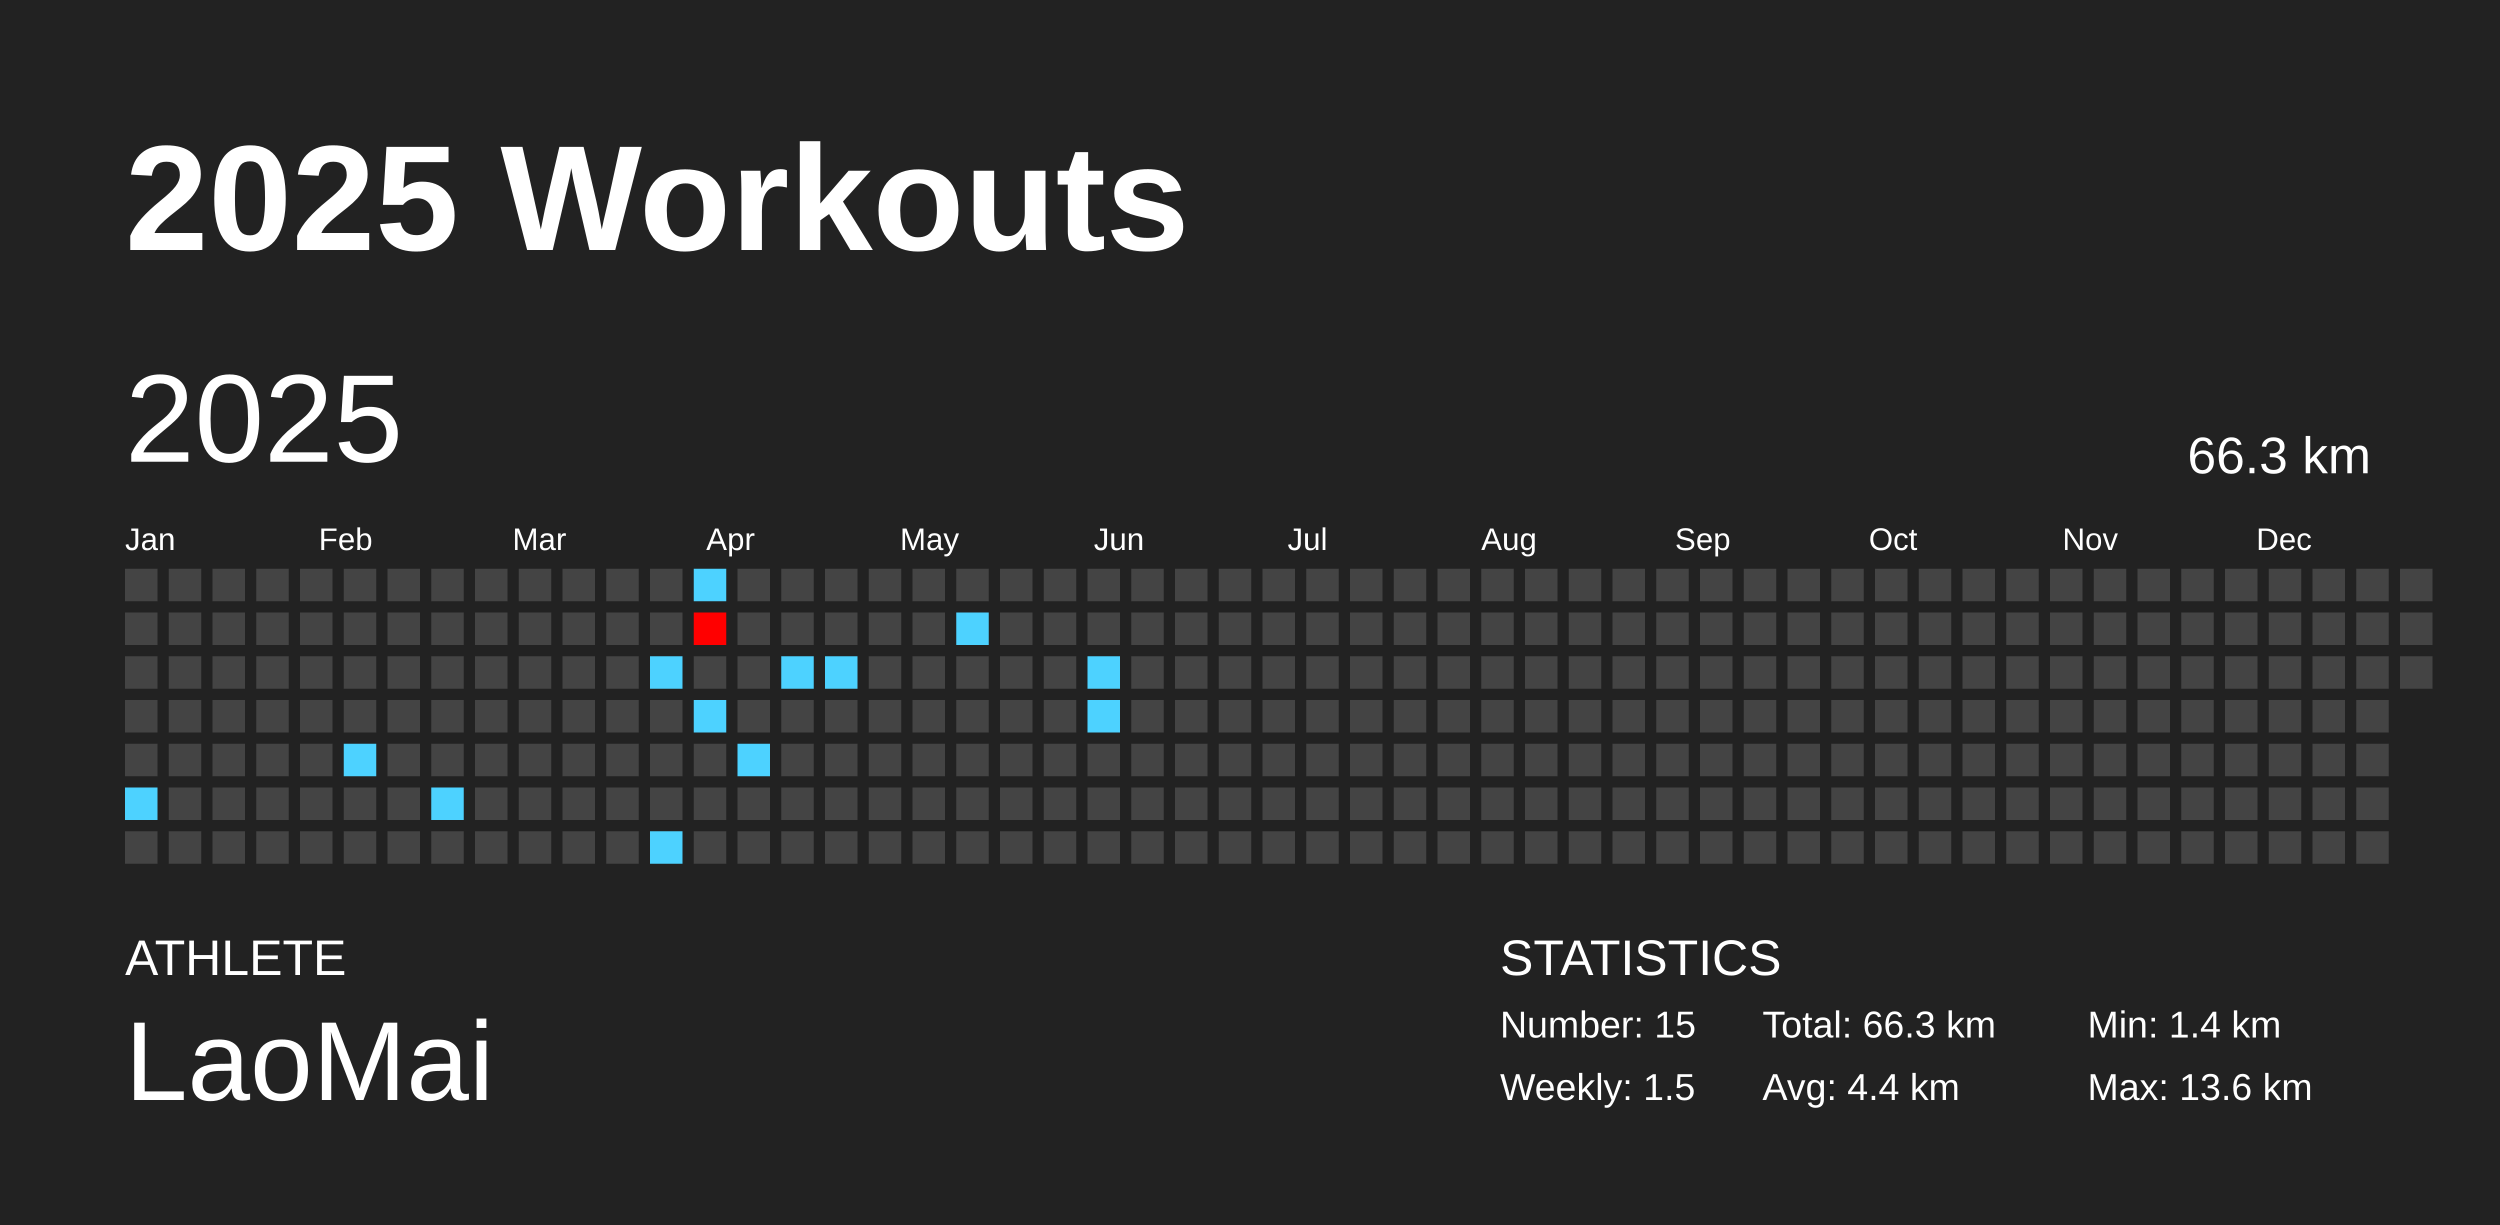
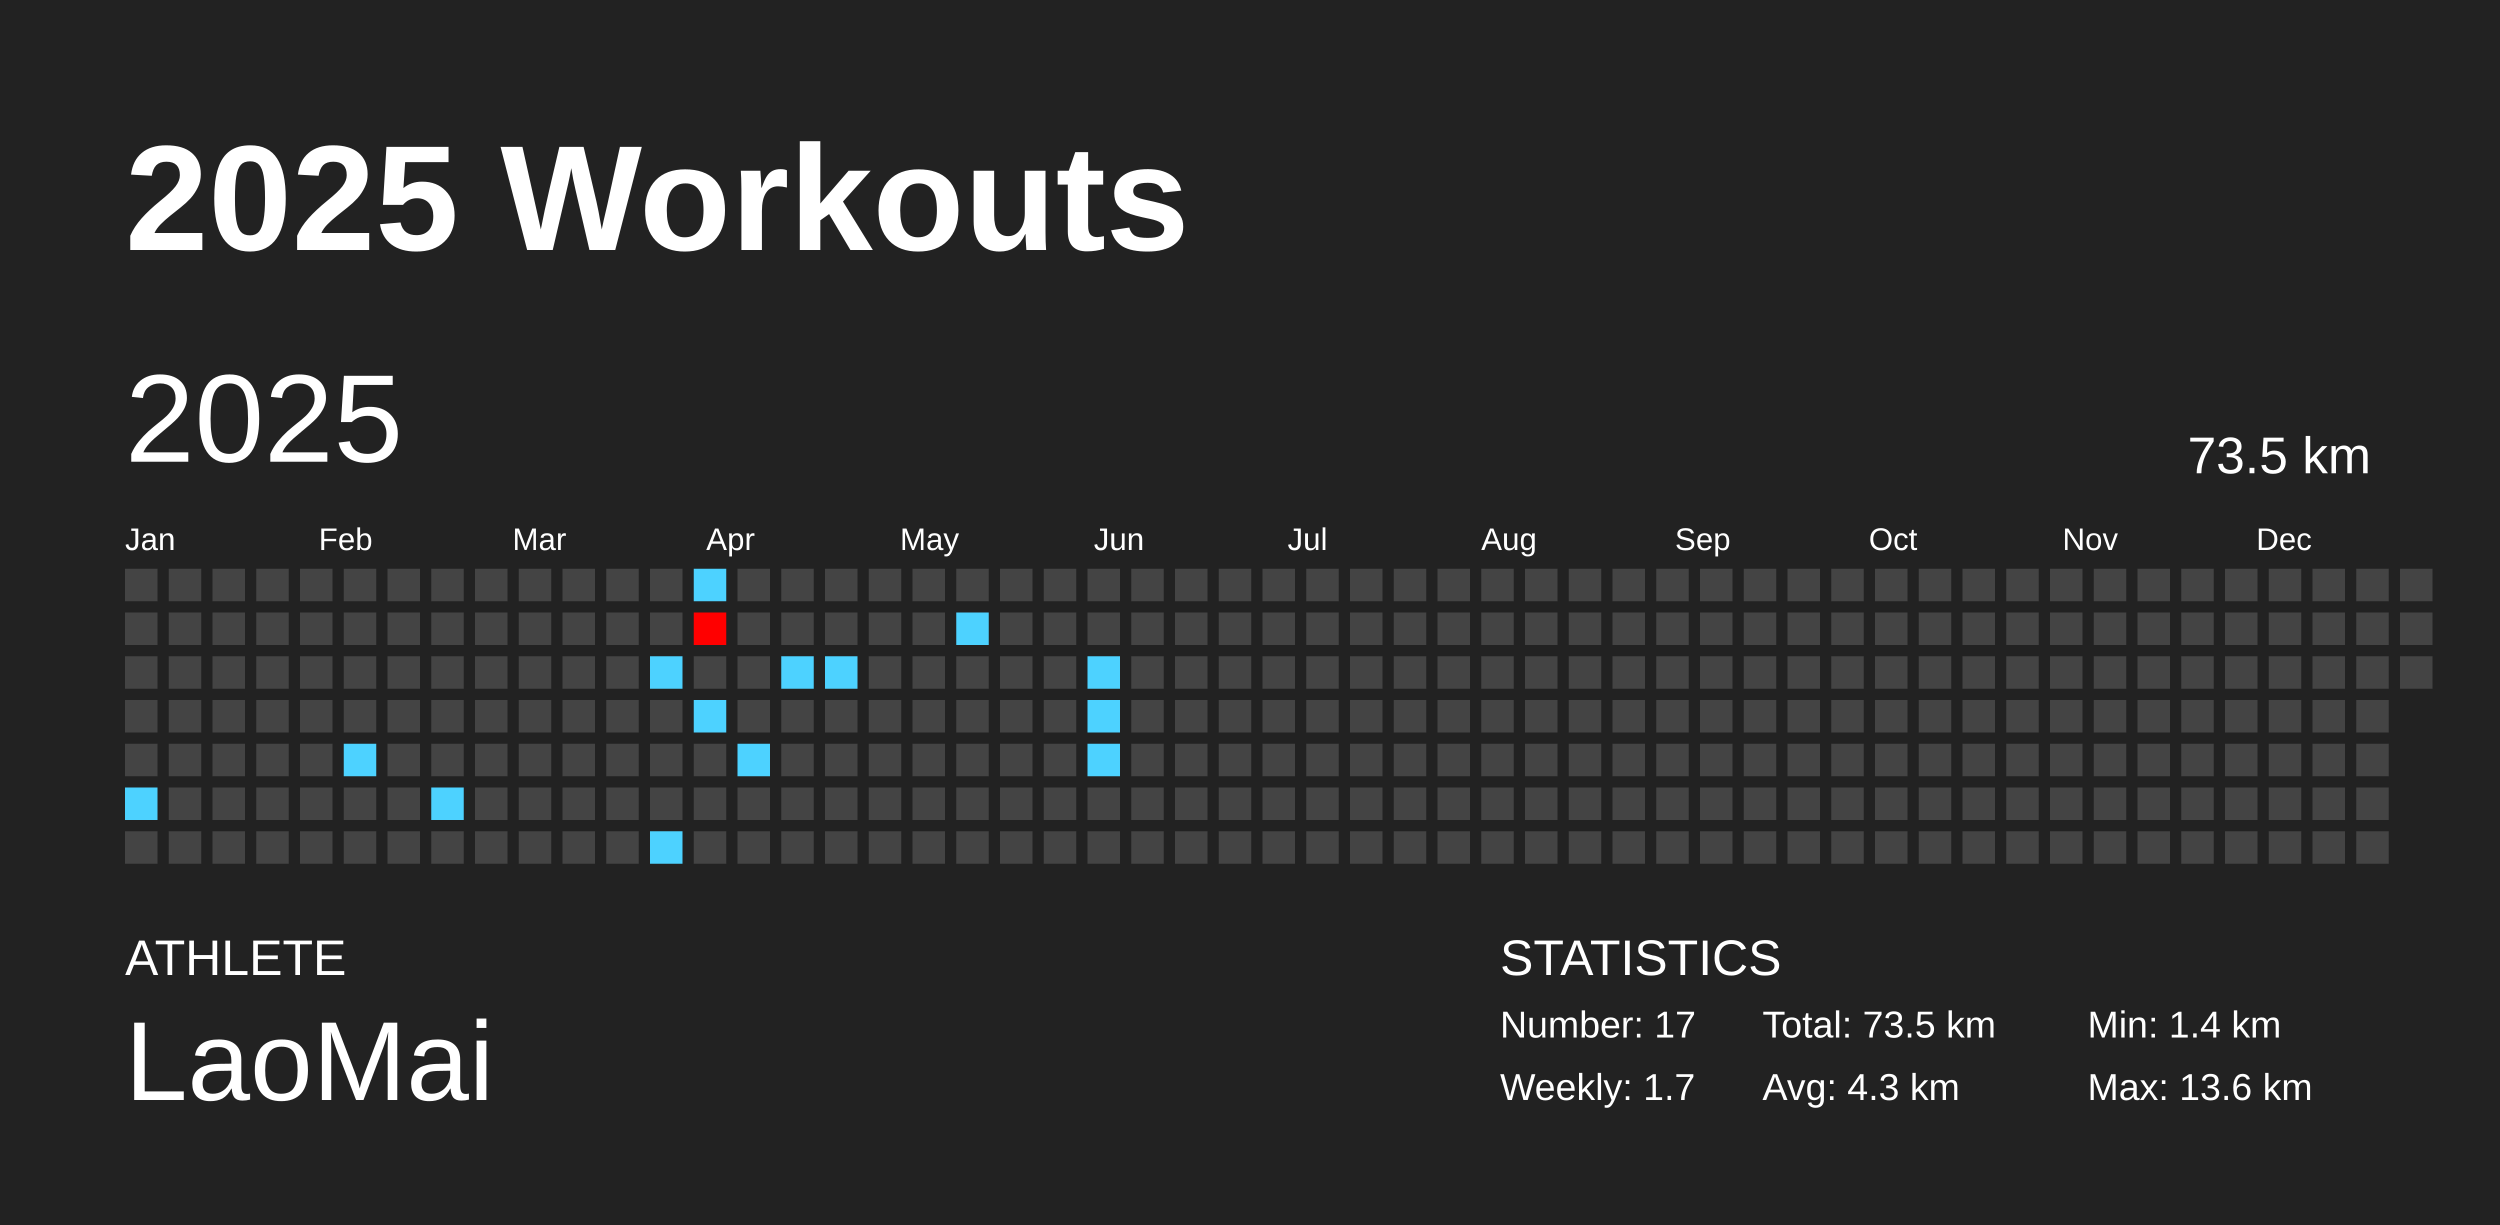
<svg xmlns="http://www.w3.org/2000/svg" baseProfile="full" height="98mm" version="1.1" viewBox="0,0,200,98" width="200mm">
  <defs />
  <rect fill="#222222" height="98" width="200" x="0" y="0" />
  <text fill="#FFFFFF" style="font-size:12px; font-family:Arial; font-weight:bold;" x="10" y="20">2025 Workouts</text>
  <text fill="#FFFFFF" style="font-size:4px; font-family:Arial" x="10" y="78">ATHLETE</text>
  <text fill="#FFFFFF" style="font-size:9px; font-family:Arial" x="10" y="88">LaoMai</text>
  <text fill="#FFFFFF" style="font-size:4px; font-family:Arial" x="120" y="78">STATISTICS</text>
-   <text fill="#FFFFFF" style="font-size:3px; font-family:Arial" x="120" y="83">Number: 15</text>
-   <text fill="#FFFFFF" style="font-size:3px; font-family:Arial" x="120" y="88">Weekly: 1.5</text>
-   <text fill="#FFFFFF" style="font-size:3px; font-family:Arial" x="141" y="83">Total: 66.3 km</text>
-   <text fill="#FFFFFF" style="font-size:3px; font-family:Arial" x="141" y="88">Avg: 4.4 km</text>
+   <text fill="#FFFFFF" style="font-size:3px; font-family:Arial" x="120" y="83">Number: 17</text>
+   <text fill="#FFFFFF" style="font-size:3px; font-family:Arial" x="120" y="88">Weekly: 1.7</text>
+   <text fill="#FFFFFF" style="font-size:3px; font-family:Arial" x="141" y="83">Total: 73.5 km</text>
+   <text fill="#FFFFFF" style="font-size:3px; font-family:Arial" x="141" y="88">Avg: 4.3 km</text>
  <text fill="#FFFFFF" style="font-size:3px; font-family:Arial" x="167" y="83">Min: 1.4 km</text>
  <text fill="#FFFFFF" style="font-size:3px; font-family:Arial" x="167" y="88">Max: 13.6 km</text>
  <text dominant-baseline="hanging" fill="#FFFFFF" style="font-size:10.0px; font-family:Arial;" x="10" y="30">2025</text>
-   <text dominant-baseline="hanging" fill="#FFFFFF" style="font-size:4.125px; font-family:Arial;" x="175" y="35">66.3 km</text>
+   <text dominant-baseline="hanging" fill="#FFFFFF" style="font-size:4.125px; font-family:Arial;" x="175" y="35">73.5 km</text>
  <text fill="#FFFFFF" style="font-size:2.5px; font-family:Arial" x="10.0" y="44">Jan</text>
  <text fill="#FFFFFF" style="font-size:2.5px; font-family:Arial" x="25.5" y="44">Feb</text>
  <text fill="#FFFFFF" style="font-size:2.5px; font-family:Arial" x="41.0" y="44">Mar</text>
  <text fill="#FFFFFF" style="font-size:2.5px; font-family:Arial" x="56.5" y="44">Apr</text>
  <text fill="#FFFFFF" style="font-size:2.5px; font-family:Arial" x="72.0" y="44">May</text>
  <text fill="#FFFFFF" style="font-size:2.5px; font-family:Arial" x="87.5" y="44">Jun</text>
  <text fill="#FFFFFF" style="font-size:2.5px; font-family:Arial" x="103.0" y="44">Jul</text>
  <text fill="#FFFFFF" style="font-size:2.5px; font-family:Arial" x="118.5" y="44">Aug</text>
  <text fill="#FFFFFF" style="font-size:2.5px; font-family:Arial" x="134.0" y="44">Sep</text>
  <text fill="#FFFFFF" style="font-size:2.5px; font-family:Arial" x="149.5" y="44">Oct</text>
  <text fill="#FFFFFF" style="font-size:2.5px; font-family:Arial" x="165.0" y="44">Nov</text>
  <text fill="#FFFFFF" style="font-size:2.5px; font-family:Arial" x="180.5" y="44">Dec</text>
  <rect fill="#444444" height="2.6" width="2.6" x="10.0" y="45.5" />
  <rect fill="#444444" height="2.6" width="2.6" x="10.0" y="49.0" />
  <rect fill="#444444" height="2.6" width="2.6" x="10.0" y="52.5" />
  <rect fill="#444444" height="2.6" width="2.6" x="10.0" y="56.0" />
  <rect fill="#444444" height="2.6" width="2.6" x="10.0" y="59.5" />
  <rect fill="#4dd2ff" height="2.6" width="2.6" x="10.0" y="63.0" />
  <rect fill="#444444" height="2.6" width="2.6" x="10.0" y="66.5" />
  <rect fill="#444444" height="2.6" width="2.6" x="13.5" y="45.5" />
  <rect fill="#444444" height="2.6" width="2.6" x="13.5" y="49.0" />
  <rect fill="#444444" height="2.6" width="2.6" x="13.5" y="52.5" />
  <rect fill="#444444" height="2.6" width="2.6" x="13.5" y="56.0" />
  <rect fill="#444444" height="2.6" width="2.6" x="13.5" y="59.5" />
  <rect fill="#444444" height="2.6" width="2.6" x="13.5" y="63.0" />
  <rect fill="#444444" height="2.6" width="2.6" x="13.5" y="66.5" />
  <rect fill="#444444" height="2.6" width="2.6" x="17.0" y="45.5" />
  <rect fill="#444444" height="2.6" width="2.6" x="17.0" y="49.0" />
  <rect fill="#444444" height="2.6" width="2.6" x="17.0" y="52.5" />
  <rect fill="#444444" height="2.6" width="2.6" x="17.0" y="56.0" />
  <rect fill="#444444" height="2.6" width="2.6" x="17.0" y="59.5" />
  <rect fill="#444444" height="2.6" width="2.6" x="17.0" y="63.0" />
  <rect fill="#444444" height="2.6" width="2.6" x="17.0" y="66.5" />
  <rect fill="#444444" height="2.6" width="2.6" x="20.5" y="45.5" />
  <rect fill="#444444" height="2.6" width="2.6" x="20.5" y="49.0" />
  <rect fill="#444444" height="2.6" width="2.6" x="20.5" y="52.5" />
  <rect fill="#444444" height="2.6" width="2.6" x="20.5" y="56.0" />
  <rect fill="#444444" height="2.6" width="2.6" x="20.5" y="59.5" />
  <rect fill="#444444" height="2.6" width="2.6" x="20.5" y="63.0" />
  <rect fill="#444444" height="2.6" width="2.6" x="20.5" y="66.5" />
  <rect fill="#444444" height="2.6" width="2.6" x="24.0" y="45.5" />
  <rect fill="#444444" height="2.6" width="2.6" x="24.0" y="49.0" />
  <rect fill="#444444" height="2.6" width="2.6" x="24.0" y="52.5" />
  <rect fill="#444444" height="2.6" width="2.6" x="24.0" y="56.0" />
  <rect fill="#444444" height="2.6" width="2.6" x="24.0" y="59.5" />
  <rect fill="#444444" height="2.6" width="2.6" x="24.0" y="63.0" />
  <rect fill="#444444" height="2.6" width="2.6" x="24.0" y="66.5" />
  <rect fill="#444444" height="2.6" width="2.6" x="27.5" y="45.5" />
  <rect fill="#444444" height="2.6" width="2.6" x="27.5" y="49.0" />
  <rect fill="#444444" height="2.6" width="2.6" x="27.5" y="52.5" />
  <rect fill="#444444" height="2.6" width="2.6" x="27.5" y="56.0" />
  <rect fill="#4dd2ff" height="2.6" width="2.6" x="27.5" y="59.5" />
  <rect fill="#444444" height="2.6" width="2.6" x="27.5" y="63.0" />
  <rect fill="#444444" height="2.6" width="2.6" x="27.5" y="66.5" />
  <rect fill="#444444" height="2.6" width="2.6" x="31.0" y="45.5" />
  <rect fill="#444444" height="2.6" width="2.6" x="31.0" y="49.0" />
  <rect fill="#444444" height="2.6" width="2.6" x="31.0" y="52.5" />
  <rect fill="#444444" height="2.6" width="2.6" x="31.0" y="56.0" />
  <rect fill="#444444" height="2.6" width="2.6" x="31.0" y="59.5" />
  <rect fill="#444444" height="2.6" width="2.6" x="31.0" y="63.0" />
  <rect fill="#444444" height="2.6" width="2.6" x="31.0" y="66.5" />
  <rect fill="#444444" height="2.6" width="2.6" x="34.5" y="45.5" />
  <rect fill="#444444" height="2.6" width="2.6" x="34.5" y="49.0" />
  <rect fill="#444444" height="2.6" width="2.6" x="34.5" y="52.5" />
  <rect fill="#444444" height="2.6" width="2.6" x="34.5" y="56.0" />
  <rect fill="#444444" height="2.6" width="2.6" x="34.5" y="59.5" />
  <rect fill="#4dd2ff" height="2.6" width="2.6" x="34.5" y="63.0" />
  <rect fill="#444444" height="2.6" width="2.6" x="34.5" y="66.5" />
  <rect fill="#444444" height="2.6" width="2.6" x="38.0" y="45.5" />
  <rect fill="#444444" height="2.6" width="2.6" x="38.0" y="49.0" />
  <rect fill="#444444" height="2.6" width="2.6" x="38.0" y="52.5" />
  <rect fill="#444444" height="2.6" width="2.6" x="38.0" y="56.0" />
  <rect fill="#444444" height="2.6" width="2.6" x="38.0" y="59.5" />
  <rect fill="#444444" height="2.6" width="2.6" x="38.0" y="63.0" />
  <rect fill="#444444" height="2.6" width="2.6" x="38.0" y="66.5" />
  <rect fill="#444444" height="2.6" width="2.6" x="41.5" y="45.5" />
  <rect fill="#444444" height="2.6" width="2.6" x="41.5" y="49.0" />
  <rect fill="#444444" height="2.6" width="2.6" x="41.5" y="52.5" />
  <rect fill="#444444" height="2.6" width="2.6" x="41.5" y="56.0" />
  <rect fill="#444444" height="2.6" width="2.6" x="41.5" y="59.5" />
  <rect fill="#444444" height="2.6" width="2.6" x="41.5" y="63.0" />
  <rect fill="#444444" height="2.6" width="2.6" x="41.5" y="66.5" />
  <rect fill="#444444" height="2.6" width="2.6" x="45.0" y="45.5" />
  <rect fill="#444444" height="2.6" width="2.6" x="45.0" y="49.0" />
  <rect fill="#444444" height="2.6" width="2.6" x="45.0" y="52.5" />
  <rect fill="#444444" height="2.6" width="2.6" x="45.0" y="56.0" />
  <rect fill="#444444" height="2.6" width="2.6" x="45.0" y="59.5" />
  <rect fill="#444444" height="2.6" width="2.6" x="45.0" y="63.0" />
  <rect fill="#444444" height="2.6" width="2.6" x="45.0" y="66.5" />
  <rect fill="#444444" height="2.6" width="2.6" x="48.5" y="45.5" />
  <rect fill="#444444" height="2.6" width="2.6" x="48.5" y="49.0" />
  <rect fill="#444444" height="2.6" width="2.6" x="48.5" y="52.5" />
  <rect fill="#444444" height="2.6" width="2.6" x="48.5" y="56.0" />
  <rect fill="#444444" height="2.6" width="2.6" x="48.5" y="59.5" />
  <rect fill="#444444" height="2.6" width="2.6" x="48.5" y="63.0" />
  <rect fill="#444444" height="2.6" width="2.6" x="48.5" y="66.5" />
  <rect fill="#444444" height="2.6" width="2.6" x="52.0" y="45.5" />
  <rect fill="#444444" height="2.6" width="2.6" x="52.0" y="49.0" />
  <rect fill="#4dd2ff" height="2.6" width="2.6" x="52.0" y="52.5" />
  <rect fill="#444444" height="2.6" width="2.6" x="52.0" y="56.0" />
  <rect fill="#444444" height="2.6" width="2.6" x="52.0" y="59.5" />
  <rect fill="#444444" height="2.6" width="2.6" x="52.0" y="63.0" />
  <rect fill="#4dd2ff" height="2.6" width="2.6" x="52.0" y="66.5" />
  <rect fill="#4dd2ff" height="2.6" width="2.6" x="55.5" y="45.5" />
  <rect fill="red" height="2.6" width="2.6" x="55.5" y="49.0" />
  <rect fill="#444444" height="2.6" width="2.6" x="55.5" y="52.5" />
  <rect fill="#4dd2ff" height="2.6" width="2.6" x="55.5" y="56.0" />
  <rect fill="#444444" height="2.6" width="2.6" x="55.5" y="59.5" />
  <rect fill="#444444" height="2.6" width="2.6" x="55.5" y="63.0" />
  <rect fill="#444444" height="2.6" width="2.6" x="55.5" y="66.5" />
  <rect fill="#444444" height="2.6" width="2.6" x="59.0" y="45.5" />
  <rect fill="#444444" height="2.6" width="2.6" x="59.0" y="49.0" />
  <rect fill="#444444" height="2.6" width="2.6" x="59.0" y="52.5" />
  <rect fill="#444444" height="2.6" width="2.6" x="59.0" y="56.0" />
  <rect fill="#4dd2ff" height="2.6" width="2.6" x="59.0" y="59.5" />
  <rect fill="#444444" height="2.6" width="2.6" x="59.0" y="63.0" />
  <rect fill="#444444" height="2.6" width="2.6" x="59.0" y="66.5" />
  <rect fill="#444444" height="2.6" width="2.6" x="62.5" y="45.5" />
  <rect fill="#444444" height="2.6" width="2.6" x="62.5" y="49.0" />
  <rect fill="#4dd2ff" height="2.6" width="2.6" x="62.5" y="52.5" />
  <rect fill="#444444" height="2.6" width="2.6" x="62.5" y="56.0" />
  <rect fill="#444444" height="2.6" width="2.6" x="62.5" y="59.5" />
  <rect fill="#444444" height="2.6" width="2.6" x="62.5" y="63.0" />
  <rect fill="#444444" height="2.6" width="2.6" x="62.5" y="66.5" />
  <rect fill="#444444" height="2.6" width="2.6" x="66.0" y="45.5" />
  <rect fill="#444444" height="2.6" width="2.6" x="66.0" y="49.0" />
  <rect fill="#4dd2ff" height="2.6" width="2.6" x="66.0" y="52.5" />
  <rect fill="#444444" height="2.6" width="2.6" x="66.0" y="56.0" />
  <rect fill="#444444" height="2.6" width="2.6" x="66.0" y="59.5" />
  <rect fill="#444444" height="2.6" width="2.6" x="66.0" y="63.0" />
  <rect fill="#444444" height="2.6" width="2.6" x="66.0" y="66.5" />
  <rect fill="#444444" height="2.6" width="2.6" x="69.5" y="45.5" />
  <rect fill="#444444" height="2.6" width="2.6" x="69.5" y="49.0" />
  <rect fill="#444444" height="2.6" width="2.6" x="69.5" y="52.5" />
  <rect fill="#444444" height="2.6" width="2.6" x="69.5" y="56.0" />
  <rect fill="#444444" height="2.6" width="2.6" x="69.5" y="59.5" />
  <rect fill="#444444" height="2.6" width="2.6" x="69.5" y="63.0" />
  <rect fill="#444444" height="2.6" width="2.6" x="69.5" y="66.5" />
  <rect fill="#444444" height="2.6" width="2.6" x="73.0" y="45.5" />
  <rect fill="#444444" height="2.6" width="2.6" x="73.0" y="49.0" />
  <rect fill="#444444" height="2.6" width="2.6" x="73.0" y="52.5" />
  <rect fill="#444444" height="2.6" width="2.6" x="73.0" y="56.0" />
  <rect fill="#444444" height="2.6" width="2.6" x="73.0" y="59.5" />
  <rect fill="#444444" height="2.6" width="2.6" x="73.0" y="63.0" />
  <rect fill="#444444" height="2.6" width="2.6" x="73.0" y="66.5" />
  <rect fill="#444444" height="2.6" width="2.6" x="76.5" y="45.5" />
  <rect fill="#4dd2ff" height="2.6" width="2.6" x="76.5" y="49.0" />
  <rect fill="#444444" height="2.6" width="2.6" x="76.5" y="52.5" />
  <rect fill="#444444" height="2.6" width="2.6" x="76.5" y="56.0" />
  <rect fill="#444444" height="2.6" width="2.6" x="76.5" y="59.5" />
  <rect fill="#444444" height="2.6" width="2.6" x="76.5" y="63.0" />
  <rect fill="#444444" height="2.6" width="2.6" x="76.5" y="66.5" />
  <rect fill="#444444" height="2.6" width="2.6" x="80.0" y="45.5" />
  <rect fill="#444444" height="2.6" width="2.6" x="80.0" y="49.0" />
  <rect fill="#444444" height="2.6" width="2.6" x="80.0" y="52.5" />
  <rect fill="#444444" height="2.6" width="2.6" x="80.0" y="56.0" />
  <rect fill="#444444" height="2.6" width="2.6" x="80.0" y="59.5" />
  <rect fill="#444444" height="2.6" width="2.6" x="80.0" y="63.0" />
  <rect fill="#444444" height="2.6" width="2.6" x="80.0" y="66.5" />
  <rect fill="#444444" height="2.6" width="2.6" x="83.5" y="45.5" />
  <rect fill="#444444" height="2.6" width="2.6" x="83.5" y="49.0" />
  <rect fill="#444444" height="2.6" width="2.6" x="83.5" y="52.5" />
  <rect fill="#444444" height="2.6" width="2.6" x="83.5" y="56.0" />
  <rect fill="#444444" height="2.6" width="2.6" x="83.5" y="59.5" />
  <rect fill="#444444" height="2.6" width="2.6" x="83.5" y="63.0" />
  <rect fill="#444444" height="2.6" width="2.6" x="83.5" y="66.5" />
  <rect fill="#444444" height="2.6" width="2.6" x="87.0" y="45.5" />
  <rect fill="#444444" height="2.6" width="2.6" x="87.0" y="49.0" />
  <rect fill="#4dd2ff" height="2.6" width="2.6" x="87.0" y="52.5" />
  <rect fill="#4dd2ff" height="2.6" width="2.6" x="87.0" y="56.0" />
-   <rect fill="#444444" height="2.6" width="2.6" x="87.0" y="59.5" />
+   <rect fill="#4dd2ff" height="2.6" width="2.6" x="87.0" y="59.5" />
  <rect fill="#444444" height="2.6" width="2.6" x="87.0" y="63.0" />
  <rect fill="#444444" height="2.6" width="2.6" x="87.0" y="66.5" />
  <rect fill="#444444" height="2.6" width="2.6" x="90.5" y="45.5" />
  <rect fill="#444444" height="2.6" width="2.6" x="90.5" y="49.0" />
  <rect fill="#444444" height="2.6" width="2.6" x="90.5" y="52.5" />
  <rect fill="#444444" height="2.6" width="2.6" x="90.5" y="56.0" />
  <rect fill="#444444" height="2.6" width="2.6" x="90.5" y="59.5" />
  <rect fill="#444444" height="2.6" width="2.6" x="90.5" y="63.0" />
  <rect fill="#444444" height="2.6" width="2.6" x="90.5" y="66.5" />
  <rect fill="#444444" height="2.6" width="2.6" x="94.0" y="45.5" />
  <rect fill="#444444" height="2.6" width="2.6" x="94.0" y="49.0" />
  <rect fill="#444444" height="2.6" width="2.6" x="94.0" y="52.5" />
  <rect fill="#444444" height="2.6" width="2.6" x="94.0" y="56.0" />
  <rect fill="#444444" height="2.6" width="2.6" x="94.0" y="59.5" />
  <rect fill="#444444" height="2.6" width="2.6" x="94.0" y="63.0" />
  <rect fill="#444444" height="2.6" width="2.6" x="94.0" y="66.5" />
  <rect fill="#444444" height="2.6" width="2.6" x="97.5" y="45.5" />
  <rect fill="#444444" height="2.6" width="2.6" x="97.5" y="49.0" />
  <rect fill="#444444" height="2.6" width="2.6" x="97.5" y="52.5" />
  <rect fill="#444444" height="2.6" width="2.6" x="97.5" y="56.0" />
  <rect fill="#444444" height="2.6" width="2.6" x="97.5" y="59.5" />
  <rect fill="#444444" height="2.6" width="2.6" x="97.5" y="63.0" />
  <rect fill="#444444" height="2.6" width="2.6" x="97.5" y="66.5" />
  <rect fill="#444444" height="2.6" width="2.6" x="101.0" y="45.5" />
  <rect fill="#444444" height="2.6" width="2.6" x="101.0" y="49.0" />
  <rect fill="#444444" height="2.6" width="2.6" x="101.0" y="52.5" />
  <rect fill="#444444" height="2.6" width="2.6" x="101.0" y="56.0" />
  <rect fill="#444444" height="2.6" width="2.6" x="101.0" y="59.5" />
  <rect fill="#444444" height="2.6" width="2.6" x="101.0" y="63.0" />
  <rect fill="#444444" height="2.6" width="2.6" x="101.0" y="66.5" />
  <rect fill="#444444" height="2.6" width="2.6" x="104.5" y="45.5" />
  <rect fill="#444444" height="2.6" width="2.6" x="104.5" y="49.0" />
  <rect fill="#444444" height="2.6" width="2.6" x="104.5" y="52.5" />
  <rect fill="#444444" height="2.6" width="2.6" x="104.5" y="56.0" />
  <rect fill="#444444" height="2.6" width="2.6" x="104.5" y="59.5" />
  <rect fill="#444444" height="2.6" width="2.6" x="104.5" y="63.0" />
  <rect fill="#444444" height="2.6" width="2.6" x="104.5" y="66.5" />
  <rect fill="#444444" height="2.6" width="2.6" x="108.0" y="45.5" />
  <rect fill="#444444" height="2.6" width="2.6" x="108.0" y="49.0" />
  <rect fill="#444444" height="2.6" width="2.6" x="108.0" y="52.5" />
  <rect fill="#444444" height="2.6" width="2.6" x="108.0" y="56.0" />
  <rect fill="#444444" height="2.6" width="2.6" x="108.0" y="59.5" />
  <rect fill="#444444" height="2.6" width="2.6" x="108.0" y="63.0" />
  <rect fill="#444444" height="2.6" width="2.6" x="108.0" y="66.5" />
  <rect fill="#444444" height="2.6" width="2.6" x="111.5" y="45.5" />
  <rect fill="#444444" height="2.6" width="2.6" x="111.5" y="49.0" />
  <rect fill="#444444" height="2.6" width="2.6" x="111.5" y="52.5" />
  <rect fill="#444444" height="2.6" width="2.6" x="111.5" y="56.0" />
  <rect fill="#444444" height="2.6" width="2.6" x="111.5" y="59.5" />
  <rect fill="#444444" height="2.6" width="2.6" x="111.5" y="63.0" />
  <rect fill="#444444" height="2.6" width="2.6" x="111.5" y="66.5" />
  <rect fill="#444444" height="2.6" width="2.6" x="115.0" y="45.5" />
  <rect fill="#444444" height="2.6" width="2.6" x="115.0" y="49.0" />
  <rect fill="#444444" height="2.6" width="2.6" x="115.0" y="52.5" />
  <rect fill="#444444" height="2.6" width="2.6" x="115.0" y="56.0" />
  <rect fill="#444444" height="2.6" width="2.6" x="115.0" y="59.5" />
  <rect fill="#444444" height="2.6" width="2.6" x="115.0" y="63.0" />
  <rect fill="#444444" height="2.6" width="2.6" x="115.0" y="66.5" />
  <rect fill="#444444" height="2.6" width="2.6" x="118.5" y="45.5" />
  <rect fill="#444444" height="2.6" width="2.6" x="118.5" y="49.0" />
  <rect fill="#444444" height="2.6" width="2.6" x="118.5" y="52.5" />
  <rect fill="#444444" height="2.6" width="2.6" x="118.5" y="56.0" />
  <rect fill="#444444" height="2.6" width="2.6" x="118.5" y="59.5" />
  <rect fill="#444444" height="2.6" width="2.6" x="118.5" y="63.0" />
  <rect fill="#444444" height="2.6" width="2.6" x="118.5" y="66.5" />
  <rect fill="#444444" height="2.6" width="2.6" x="122.0" y="45.5" />
  <rect fill="#444444" height="2.6" width="2.6" x="122.0" y="49.0" />
  <rect fill="#444444" height="2.6" width="2.6" x="122.0" y="52.5" />
  <rect fill="#444444" height="2.6" width="2.6" x="122.0" y="56.0" />
  <rect fill="#444444" height="2.6" width="2.6" x="122.0" y="59.5" />
  <rect fill="#444444" height="2.6" width="2.6" x="122.0" y="63.0" />
  <rect fill="#444444" height="2.6" width="2.6" x="122.0" y="66.5" />
  <rect fill="#444444" height="2.6" width="2.6" x="125.5" y="45.5" />
  <rect fill="#444444" height="2.6" width="2.6" x="125.5" y="49.0" />
  <rect fill="#444444" height="2.6" width="2.6" x="125.5" y="52.5" />
  <rect fill="#444444" height="2.6" width="2.6" x="125.5" y="56.0" />
  <rect fill="#444444" height="2.6" width="2.6" x="125.5" y="59.5" />
  <rect fill="#444444" height="2.6" width="2.6" x="125.5" y="63.0" />
  <rect fill="#444444" height="2.6" width="2.6" x="125.5" y="66.5" />
  <rect fill="#444444" height="2.6" width="2.6" x="129.0" y="45.5" />
  <rect fill="#444444" height="2.6" width="2.6" x="129.0" y="49.0" />
  <rect fill="#444444" height="2.6" width="2.6" x="129.0" y="52.5" />
  <rect fill="#444444" height="2.6" width="2.6" x="129.0" y="56.0" />
  <rect fill="#444444" height="2.6" width="2.6" x="129.0" y="59.5" />
  <rect fill="#444444" height="2.6" width="2.6" x="129.0" y="63.0" />
  <rect fill="#444444" height="2.6" width="2.6" x="129.0" y="66.5" />
  <rect fill="#444444" height="2.6" width="2.6" x="132.5" y="45.5" />
  <rect fill="#444444" height="2.6" width="2.6" x="132.5" y="49.0" />
  <rect fill="#444444" height="2.6" width="2.6" x="132.5" y="52.5" />
  <rect fill="#444444" height="2.6" width="2.6" x="132.5" y="56.0" />
  <rect fill="#444444" height="2.6" width="2.6" x="132.5" y="59.5" />
  <rect fill="#444444" height="2.6" width="2.6" x="132.5" y="63.0" />
  <rect fill="#444444" height="2.6" width="2.6" x="132.5" y="66.5" />
  <rect fill="#444444" height="2.6" width="2.6" x="136.0" y="45.5" />
  <rect fill="#444444" height="2.6" width="2.6" x="136.0" y="49.0" />
  <rect fill="#444444" height="2.6" width="2.6" x="136.0" y="52.5" />
  <rect fill="#444444" height="2.6" width="2.6" x="136.0" y="56.0" />
  <rect fill="#444444" height="2.6" width="2.6" x="136.0" y="59.5" />
  <rect fill="#444444" height="2.6" width="2.6" x="136.0" y="63.0" />
  <rect fill="#444444" height="2.6" width="2.6" x="136.0" y="66.5" />
  <rect fill="#444444" height="2.6" width="2.6" x="139.5" y="45.5" />
  <rect fill="#444444" height="2.6" width="2.6" x="139.5" y="49.0" />
  <rect fill="#444444" height="2.6" width="2.6" x="139.5" y="52.5" />
  <rect fill="#444444" height="2.6" width="2.6" x="139.5" y="56.0" />
  <rect fill="#444444" height="2.6" width="2.6" x="139.5" y="59.5" />
  <rect fill="#444444" height="2.6" width="2.6" x="139.5" y="63.0" />
  <rect fill="#444444" height="2.6" width="2.6" x="139.5" y="66.5" />
  <rect fill="#444444" height="2.6" width="2.6" x="143.0" y="45.5" />
  <rect fill="#444444" height="2.6" width="2.6" x="143.0" y="49.0" />
  <rect fill="#444444" height="2.6" width="2.6" x="143.0" y="52.5" />
  <rect fill="#444444" height="2.6" width="2.6" x="143.0" y="56.0" />
  <rect fill="#444444" height="2.6" width="2.6" x="143.0" y="59.5" />
  <rect fill="#444444" height="2.6" width="2.6" x="143.0" y="63.0" />
  <rect fill="#444444" height="2.6" width="2.6" x="143.0" y="66.5" />
  <rect fill="#444444" height="2.6" width="2.6" x="146.5" y="45.5" />
  <rect fill="#444444" height="2.6" width="2.6" x="146.5" y="49.0" />
  <rect fill="#444444" height="2.6" width="2.6" x="146.5" y="52.5" />
  <rect fill="#444444" height="2.6" width="2.6" x="146.5" y="56.0" />
  <rect fill="#444444" height="2.6" width="2.6" x="146.5" y="59.5" />
  <rect fill="#444444" height="2.6" width="2.6" x="146.5" y="63.0" />
  <rect fill="#444444" height="2.6" width="2.6" x="146.5" y="66.5" />
  <rect fill="#444444" height="2.6" width="2.6" x="150.0" y="45.5" />
  <rect fill="#444444" height="2.6" width="2.6" x="150.0" y="49.0" />
  <rect fill="#444444" height="2.6" width="2.6" x="150.0" y="52.5" />
  <rect fill="#444444" height="2.6" width="2.6" x="150.0" y="56.0" />
  <rect fill="#444444" height="2.6" width="2.6" x="150.0" y="59.5" />
  <rect fill="#444444" height="2.6" width="2.6" x="150.0" y="63.0" />
  <rect fill="#444444" height="2.6" width="2.6" x="150.0" y="66.5" />
  <rect fill="#444444" height="2.6" width="2.6" x="153.5" y="45.5" />
  <rect fill="#444444" height="2.6" width="2.6" x="153.5" y="49.0" />
  <rect fill="#444444" height="2.6" width="2.6" x="153.5" y="52.5" />
  <rect fill="#444444" height="2.6" width="2.6" x="153.5" y="56.0" />
  <rect fill="#444444" height="2.6" width="2.6" x="153.5" y="59.5" />
  <rect fill="#444444" height="2.6" width="2.6" x="153.5" y="63.0" />
  <rect fill="#444444" height="2.6" width="2.6" x="153.5" y="66.5" />
  <rect fill="#444444" height="2.6" width="2.6" x="157.0" y="45.5" />
  <rect fill="#444444" height="2.6" width="2.6" x="157.0" y="49.0" />
  <rect fill="#444444" height="2.6" width="2.6" x="157.0" y="52.5" />
  <rect fill="#444444" height="2.6" width="2.6" x="157.0" y="56.0" />
  <rect fill="#444444" height="2.6" width="2.6" x="157.0" y="59.5" />
  <rect fill="#444444" height="2.6" width="2.6" x="157.0" y="63.0" />
  <rect fill="#444444" height="2.6" width="2.6" x="157.0" y="66.5" />
  <rect fill="#444444" height="2.6" width="2.6" x="160.5" y="45.5" />
  <rect fill="#444444" height="2.6" width="2.6" x="160.5" y="49.0" />
  <rect fill="#444444" height="2.6" width="2.6" x="160.5" y="52.5" />
  <rect fill="#444444" height="2.6" width="2.6" x="160.5" y="56.0" />
  <rect fill="#444444" height="2.6" width="2.6" x="160.5" y="59.5" />
  <rect fill="#444444" height="2.6" width="2.6" x="160.5" y="63.0" />
  <rect fill="#444444" height="2.6" width="2.6" x="160.5" y="66.5" />
  <rect fill="#444444" height="2.6" width="2.6" x="164.0" y="45.5" />
  <rect fill="#444444" height="2.6" width="2.6" x="164.0" y="49.0" />
  <rect fill="#444444" height="2.6" width="2.6" x="164.0" y="52.5" />
  <rect fill="#444444" height="2.6" width="2.6" x="164.0" y="56.0" />
  <rect fill="#444444" height="2.6" width="2.6" x="164.0" y="59.5" />
  <rect fill="#444444" height="2.6" width="2.6" x="164.0" y="63.0" />
  <rect fill="#444444" height="2.6" width="2.6" x="164.0" y="66.5" />
  <rect fill="#444444" height="2.6" width="2.6" x="167.5" y="45.5" />
  <rect fill="#444444" height="2.6" width="2.6" x="167.5" y="49.0" />
  <rect fill="#444444" height="2.6" width="2.6" x="167.5" y="52.5" />
  <rect fill="#444444" height="2.6" width="2.6" x="167.5" y="56.0" />
  <rect fill="#444444" height="2.6" width="2.6" x="167.5" y="59.5" />
  <rect fill="#444444" height="2.6" width="2.6" x="167.5" y="63.0" />
  <rect fill="#444444" height="2.6" width="2.6" x="167.5" y="66.5" />
  <rect fill="#444444" height="2.6" width="2.6" x="171.0" y="45.5" />
  <rect fill="#444444" height="2.6" width="2.6" x="171.0" y="49.0" />
  <rect fill="#444444" height="2.6" width="2.6" x="171.0" y="52.5" />
  <rect fill="#444444" height="2.6" width="2.6" x="171.0" y="56.0" />
  <rect fill="#444444" height="2.6" width="2.6" x="171.0" y="59.5" />
  <rect fill="#444444" height="2.6" width="2.6" x="171.0" y="63.0" />
  <rect fill="#444444" height="2.6" width="2.6" x="171.0" y="66.5" />
  <rect fill="#444444" height="2.6" width="2.6" x="174.5" y="45.5" />
  <rect fill="#444444" height="2.6" width="2.6" x="174.5" y="49.0" />
  <rect fill="#444444" height="2.6" width="2.6" x="174.5" y="52.5" />
  <rect fill="#444444" height="2.6" width="2.6" x="174.5" y="56.0" />
  <rect fill="#444444" height="2.6" width="2.6" x="174.5" y="59.5" />
  <rect fill="#444444" height="2.6" width="2.6" x="174.5" y="63.0" />
  <rect fill="#444444" height="2.6" width="2.6" x="174.5" y="66.5" />
  <rect fill="#444444" height="2.6" width="2.6" x="178.0" y="45.5" />
  <rect fill="#444444" height="2.6" width="2.6" x="178.0" y="49.0" />
  <rect fill="#444444" height="2.6" width="2.6" x="178.0" y="52.5" />
  <rect fill="#444444" height="2.6" width="2.6" x="178.0" y="56.0" />
  <rect fill="#444444" height="2.6" width="2.6" x="178.0" y="59.5" />
  <rect fill="#444444" height="2.6" width="2.6" x="178.0" y="63.0" />
  <rect fill="#444444" height="2.6" width="2.6" x="178.0" y="66.5" />
  <rect fill="#444444" height="2.6" width="2.6" x="181.5" y="45.5" />
  <rect fill="#444444" height="2.6" width="2.6" x="181.5" y="49.0" />
  <rect fill="#444444" height="2.6" width="2.6" x="181.5" y="52.5" />
  <rect fill="#444444" height="2.6" width="2.6" x="181.5" y="56.0" />
  <rect fill="#444444" height="2.6" width="2.6" x="181.5" y="59.5" />
  <rect fill="#444444" height="2.6" width="2.6" x="181.5" y="63.0" />
  <rect fill="#444444" height="2.6" width="2.6" x="181.5" y="66.5" />
  <rect fill="#444444" height="2.6" width="2.6" x="185.0" y="45.5" />
  <rect fill="#444444" height="2.6" width="2.6" x="185.0" y="49.0" />
  <rect fill="#444444" height="2.6" width="2.6" x="185.0" y="52.5" />
  <rect fill="#444444" height="2.6" width="2.6" x="185.0" y="56.0" />
  <rect fill="#444444" height="2.6" width="2.6" x="185.0" y="59.5" />
  <rect fill="#444444" height="2.6" width="2.6" x="185.0" y="63.0" />
  <rect fill="#444444" height="2.6" width="2.6" x="185.0" y="66.5" />
  <rect fill="#444444" height="2.6" width="2.6" x="188.5" y="45.5" />
  <rect fill="#444444" height="2.6" width="2.6" x="188.5" y="49.0" />
  <rect fill="#444444" height="2.6" width="2.6" x="188.5" y="52.5" />
  <rect fill="#444444" height="2.6" width="2.6" x="188.5" y="56.0" />
  <rect fill="#444444" height="2.6" width="2.6" x="188.5" y="59.5" />
  <rect fill="#444444" height="2.6" width="2.6" x="188.5" y="63.0" />
  <rect fill="#444444" height="2.6" width="2.6" x="188.5" y="66.5" />
  <rect fill="#444444" height="2.6" width="2.6" x="192.0" y="45.5" />
  <rect fill="#444444" height="2.6" width="2.6" x="192.0" y="49.0" />
  <rect fill="#444444" height="2.6" width="2.6" x="192.0" y="52.5" />
</svg>
